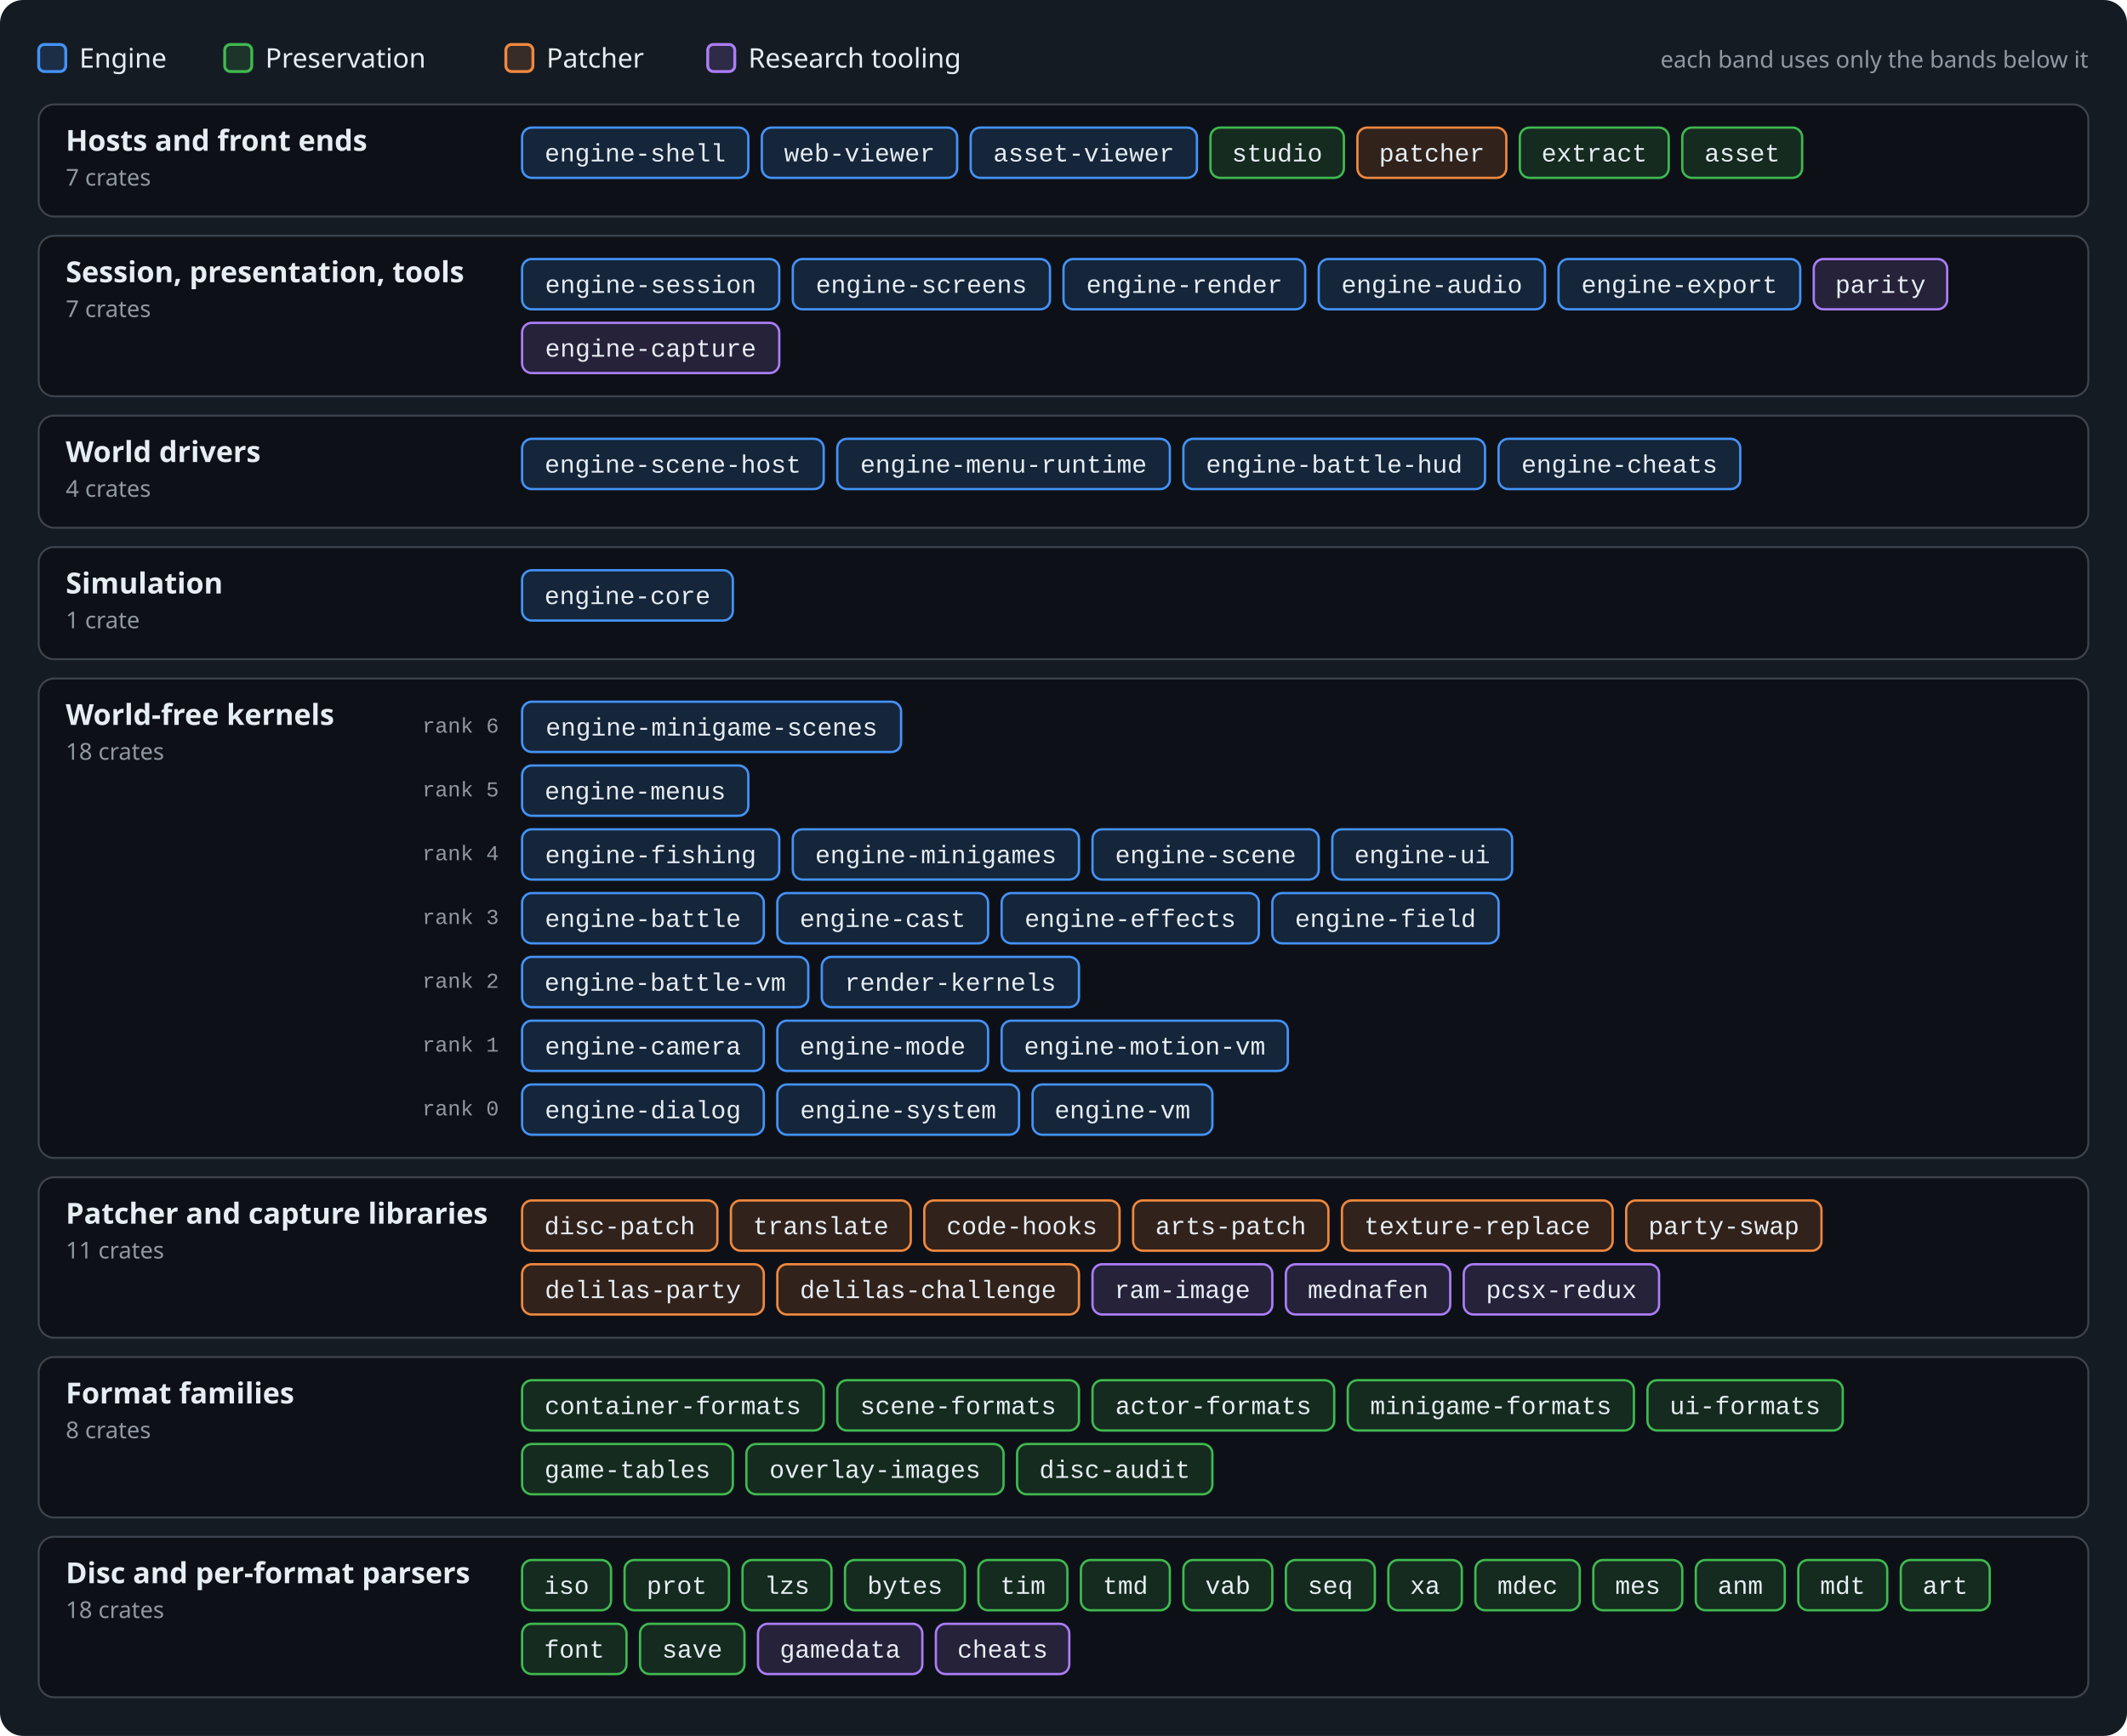
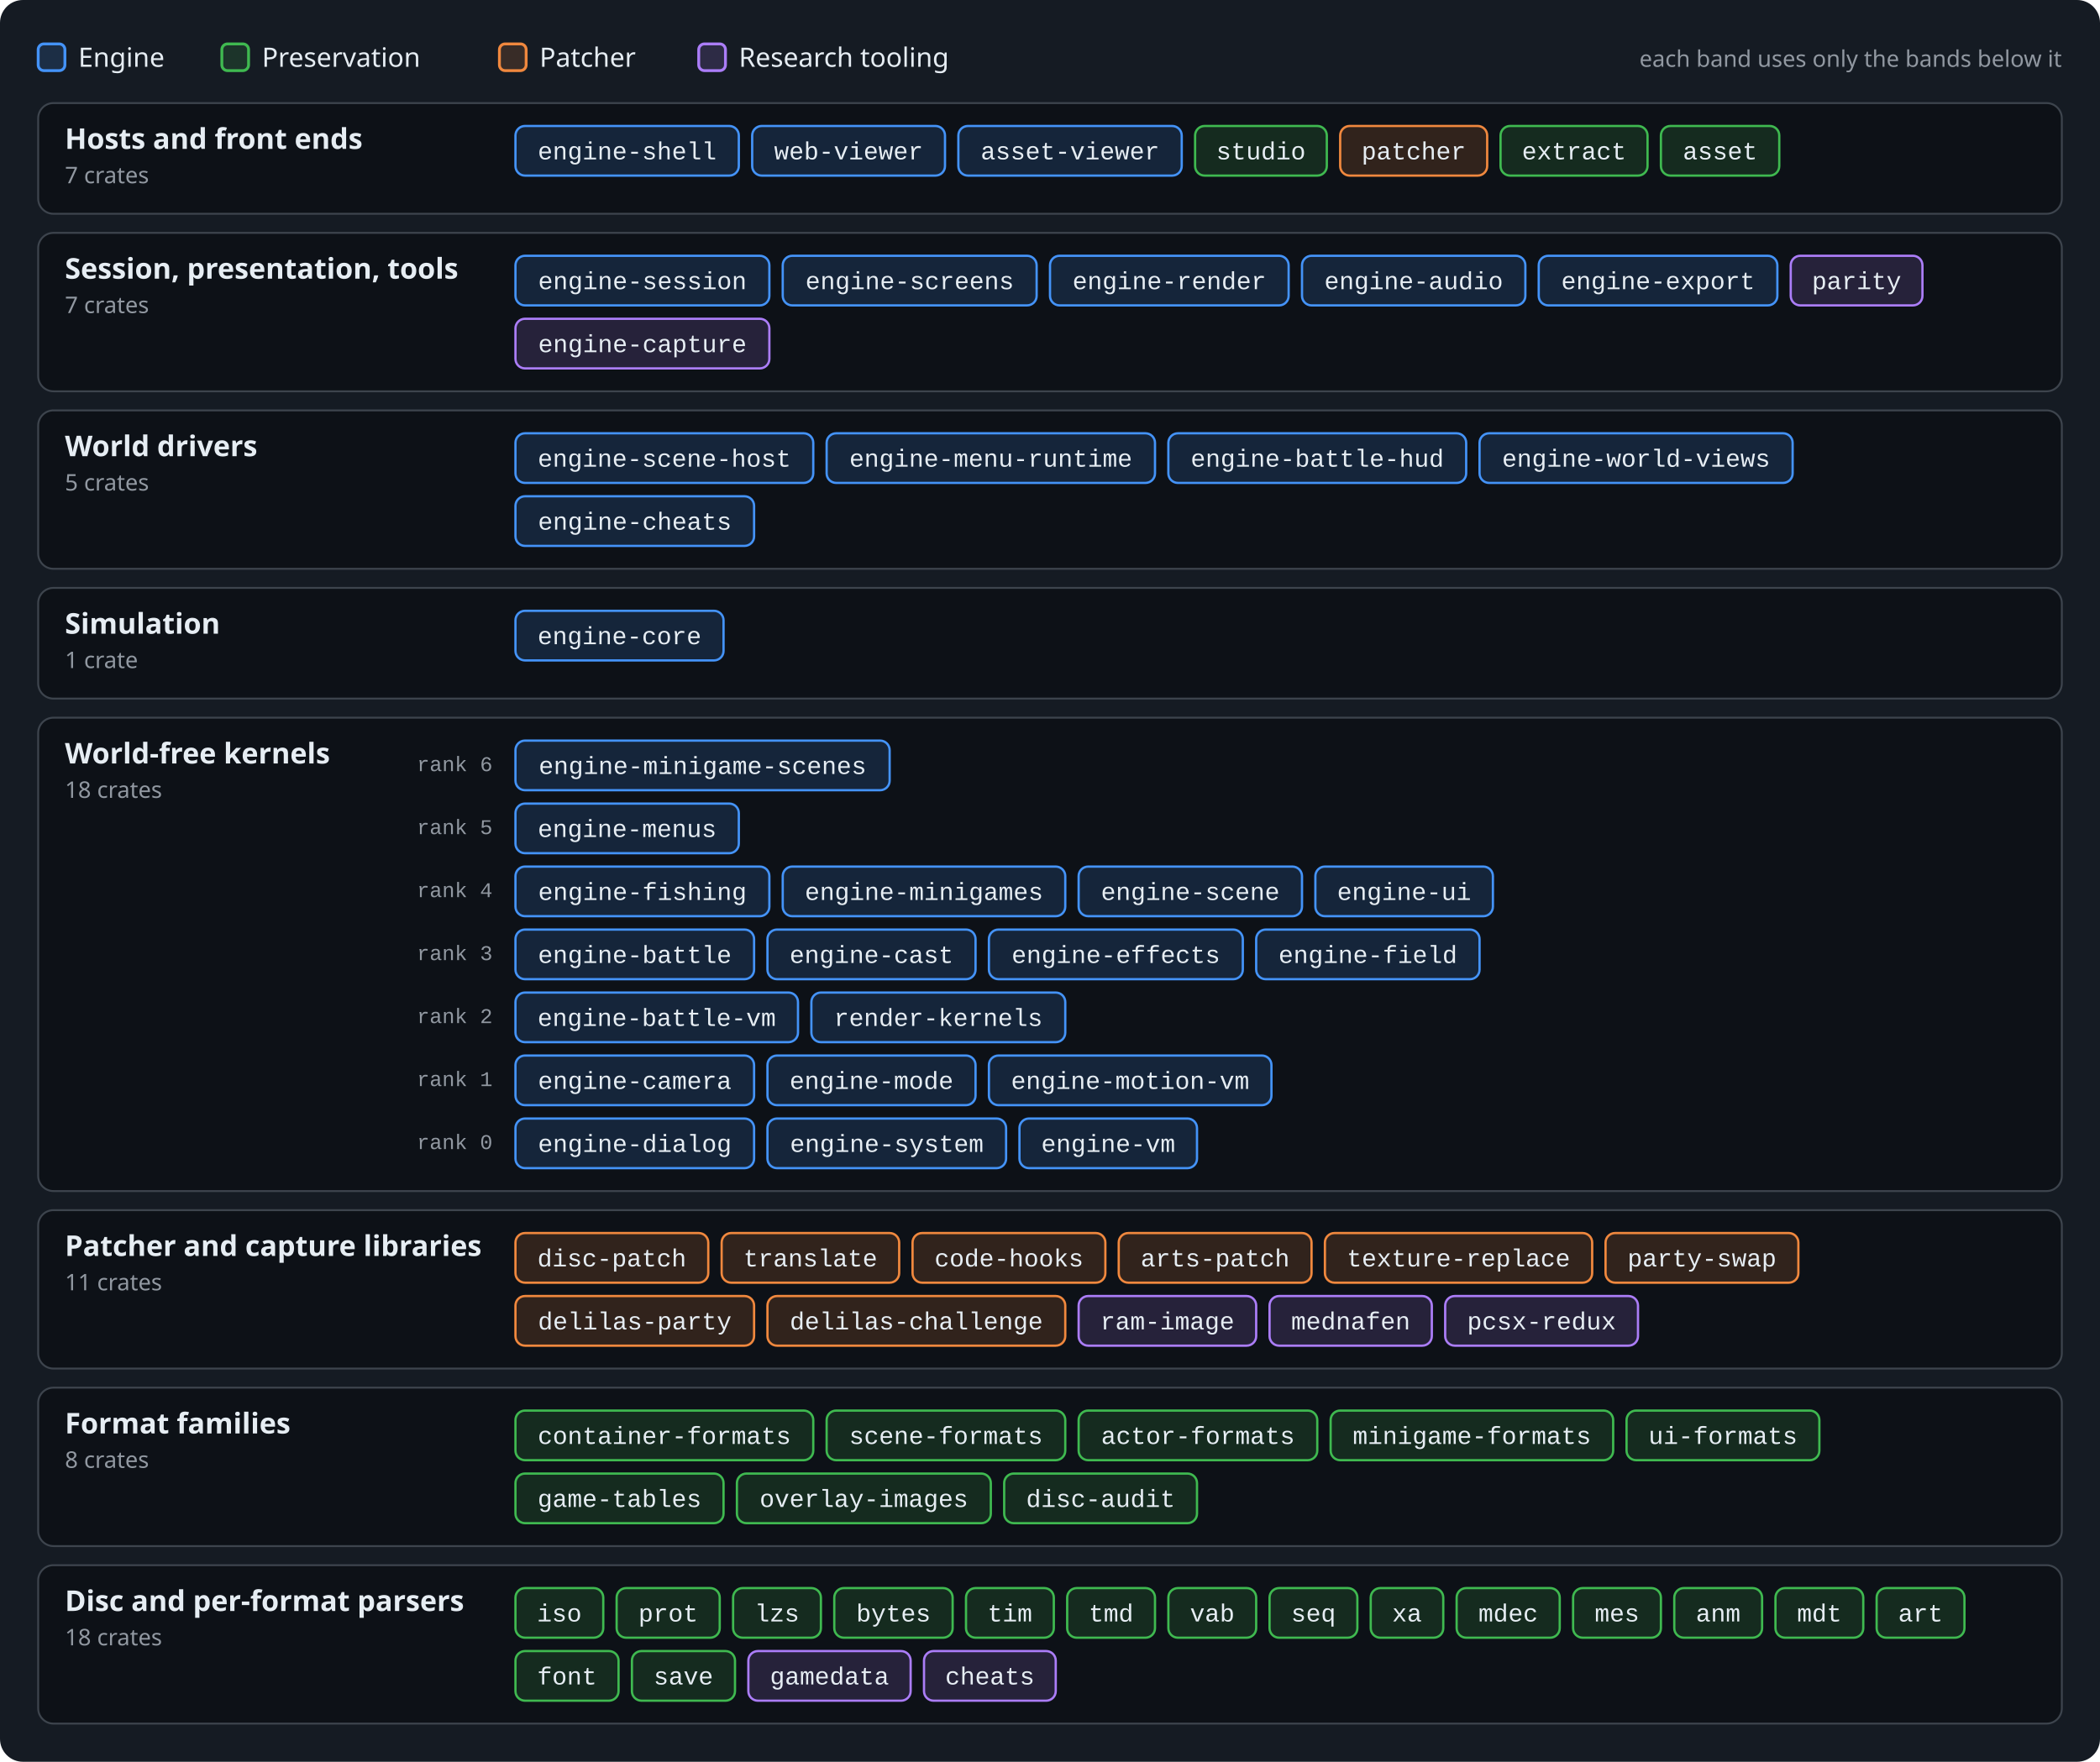
- <svg xmlns="http://www.w3.org/2000/svg" viewBox="0 0 1100 898" width="1100" height="898" role="img" aria-labelledby="t d">
+ <svg xmlns="http://www.w3.org/2000/svg" viewBox="0 0 1100 923" width="1100" height="923" role="img" aria-labelledby="t d">
  <style>text{font-family:-apple-system, BlinkMacSystemFont, 'Segoe UI', 'Noto Sans', Helvetica, Arial, sans-serif;fill:#e6edf3}.ch{font-family:ui-monospace, SFMono-Regular, Menlo, Consolas, 'Liberation Mono', monospace;font-size:13px}.bt{font-size:15px;font-weight:600}.mu{font-size:12px;fill:#9198a1}.rk{font-family:ui-monospace, SFMono-Regular, Menlo, Consolas, 'Liberation Mono', monospace;font-size:11px;fill:#9198a1}.lg{font-size:14px}</style>
-   <rect width="1100" height="898" rx="12" fill="#151b23" />
+   <rect width="1100" height="923" rx="12" fill="#151b23" />
  <rect x="20" y="23" width="14" height="14" rx="3" fill="#4493f8" fill-opacity="0.16" stroke="#4493f8" stroke-width="1.5" />
  <text x="41" y="35" class="lg">Engine</text>
  <rect x="116.2" y="23" width="14" height="14" rx="3" fill="#3fb950" fill-opacity="0.16" stroke="#3fb950" stroke-width="1.5" />
  <text x="137.2" y="35" class="lg">Preservation</text>
  <rect x="261.6" y="23" width="14" height="14" rx="3" fill="#f0883e" fill-opacity="0.16" stroke="#f0883e" stroke-width="1.5" />
  <text x="282.6" y="35" class="lg">Patcher</text>
  <rect x="366" y="23" width="14" height="14" rx="3" fill="#ab7df8" fill-opacity="0.16" stroke="#ab7df8" stroke-width="1.5" />
  <text x="387" y="35" class="lg">Research tooling</text>
  <text x="1080" y="35" class="mu" text-anchor="end">each band uses only the bands below it</text>
  <rect x="20" y="54" width="1060" height="58" rx="8" fill="#0d1117" stroke="#3d444d" />
  <text x="34" y="78" class="bt">Hosts and front ends</text>
  <text x="34" y="96" class="mu">7 crates</text>
  <g>
    <rect x="270" y="66" width="117" height="26" rx="5" fill="#4493f8" fill-opacity="0.16" stroke="#4493f8" stroke-width="1.2" />
    <text x="328.5" y="83.5" class="ch" text-anchor="middle">engine-shell</text>
  </g>
  <g>
    <rect x="394" y="66" width="101" height="26" rx="5" fill="#4493f8" fill-opacity="0.16" stroke="#4493f8" stroke-width="1.2" />
    <text x="444.5" y="83.5" class="ch" text-anchor="middle">web-viewer</text>
  </g>
  <g>
    <rect x="502" y="66" width="117" height="26" rx="5" fill="#4493f8" fill-opacity="0.16" stroke="#4493f8" stroke-width="1.2" />
    <text x="560.5" y="83.5" class="ch" text-anchor="middle">asset-viewer</text>
  </g>
  <g>
    <rect x="626" y="66" width="69" height="26" rx="5" fill="#3fb950" fill-opacity="0.16" stroke="#3fb950" stroke-width="1.2" />
    <text x="660.5" y="83.5" class="ch" text-anchor="middle">studio</text>
  </g>
  <g>
    <rect x="702" y="66" width="77" height="26" rx="5" fill="#f0883e" fill-opacity="0.16" stroke="#f0883e" stroke-width="1.2" />
    <text x="740.5" y="83.5" class="ch" text-anchor="middle">patcher</text>
  </g>
  <g>
    <rect x="786" y="66" width="77" height="26" rx="5" fill="#3fb950" fill-opacity="0.16" stroke="#3fb950" stroke-width="1.2" />
    <text x="824.5" y="83.5" class="ch" text-anchor="middle">extract</text>
  </g>
  <g>
    <rect x="870" y="66" width="62" height="26" rx="5" fill="#3fb950" fill-opacity="0.16" stroke="#3fb950" stroke-width="1.2" />
    <text x="901.0" y="83.5" class="ch" text-anchor="middle">asset</text>
  </g>
  <rect x="20" y="122" width="1060" height="83" rx="8" fill="#0d1117" stroke="#3d444d" />
  <text x="34" y="146" class="bt">Session, presentation, tools</text>
  <text x="34" y="164" class="mu">7 crates</text>
  <g>
    <rect x="270" y="134" width="133" height="26" rx="5" fill="#4493f8" fill-opacity="0.16" stroke="#4493f8" stroke-width="1.2" />
    <text x="336.5" y="151.5" class="ch" text-anchor="middle">engine-session</text>
  </g>
  <g>
    <rect x="410" y="134" width="133" height="26" rx="5" fill="#4493f8" fill-opacity="0.16" stroke="#4493f8" stroke-width="1.2" />
    <text x="476.5" y="151.5" class="ch" text-anchor="middle">engine-screens</text>
  </g>
  <g>
    <rect x="550" y="134" width="125" height="26" rx="5" fill="#4493f8" fill-opacity="0.16" stroke="#4493f8" stroke-width="1.2" />
    <text x="612.5" y="151.5" class="ch" text-anchor="middle">engine-render</text>
  </g>
  <g>
    <rect x="682" y="134" width="117" height="26" rx="5" fill="#4493f8" fill-opacity="0.16" stroke="#4493f8" stroke-width="1.2" />
    <text x="740.5" y="151.5" class="ch" text-anchor="middle">engine-audio</text>
  </g>
  <g>
    <rect x="806" y="134" width="125" height="26" rx="5" fill="#4493f8" fill-opacity="0.16" stroke="#4493f8" stroke-width="1.2" />
    <text x="868.5" y="151.5" class="ch" text-anchor="middle">engine-export</text>
  </g>
  <g>
    <rect x="938" y="134" width="69" height="26" rx="5" fill="#ab7df8" fill-opacity="0.16" stroke="#ab7df8" stroke-width="1.2" />
    <text x="972.5" y="151.5" class="ch" text-anchor="middle">parity</text>
  </g>
  <g>
    <rect x="270" y="167" width="133" height="26" rx="5" fill="#ab7df8" fill-opacity="0.16" stroke="#ab7df8" stroke-width="1.2" />
    <text x="336.5" y="184.5" class="ch" text-anchor="middle">engine-capture</text>
  </g>
-   <rect x="20" y="215" width="1060" height="58" rx="8" fill="#0d1117" stroke="#3d444d" />
+   <rect x="20" y="215" width="1060" height="83" rx="8" fill="#0d1117" stroke="#3d444d" />
  <text x="34" y="239" class="bt">World drivers</text>
-   <text x="34" y="257" class="mu">4 crates</text>
+   <text x="34" y="257" class="mu">5 crates</text>
  <g>
    <rect x="270" y="227" width="156" height="26" rx="5" fill="#4493f8" fill-opacity="0.16" stroke="#4493f8" stroke-width="1.2" />
    <text x="348.0" y="244.5" class="ch" text-anchor="middle">engine-scene-host</text>
  </g>
  <g>
    <rect x="433" y="227" width="172" height="26" rx="5" fill="#4493f8" fill-opacity="0.16" stroke="#4493f8" stroke-width="1.2" />
    <text x="519.0" y="244.5" class="ch" text-anchor="middle">engine-menu-runtime</text>
  </g>
  <g>
    <rect x="612" y="227" width="156" height="26" rx="5" fill="#4493f8" fill-opacity="0.16" stroke="#4493f8" stroke-width="1.2" />
    <text x="690.0" y="244.5" class="ch" text-anchor="middle">engine-battle-hud</text>
  </g>
  <g>
-     <rect x="775" y="227" width="125" height="26" rx="5" fill="#4493f8" fill-opacity="0.16" stroke="#4493f8" stroke-width="1.2" />
-     <text x="837.5" y="244.5" class="ch" text-anchor="middle">engine-cheats</text>
-   </g>
-   <rect x="20" y="283" width="1060" height="58" rx="8" fill="#0d1117" stroke="#3d444d" />
-   <text x="34" y="307" class="bt">Simulation</text>
-   <text x="34" y="325" class="mu">1 crate</text>
-   <g>
-     <rect x="270" y="295" width="109" height="26" rx="5" fill="#4493f8" fill-opacity="0.16" stroke="#4493f8" stroke-width="1.2" />
-     <text x="324.5" y="312.5" class="ch" text-anchor="middle">engine-core</text>
-   </g>
-   <rect x="20" y="351" width="1060" height="248" rx="8" fill="#0d1117" stroke="#3d444d" />
-   <text x="34" y="375" class="bt">World-free kernels</text>
-   <text x="34" y="393" class="mu">18 crates</text>
-   <text x="258" y="379" class="rk" text-anchor="end">rank 6</text>
-   <g>
-     <rect x="270" y="363" width="196" height="26" rx="5" fill="#4493f8" fill-opacity="0.16" stroke="#4493f8" stroke-width="1.2" />
-     <text x="368.0" y="380.5" class="ch" text-anchor="middle">engine-minigame-scenes</text>
-   </g>
-   <text x="258" y="412" class="rk" text-anchor="end">rank 5</text>
-   <g>
-     <rect x="270" y="396" width="117" height="26" rx="5" fill="#4493f8" fill-opacity="0.16" stroke="#4493f8" stroke-width="1.2" />
-     <text x="328.5" y="413.5" class="ch" text-anchor="middle">engine-menus</text>
-   </g>
-   <text x="258" y="445" class="rk" text-anchor="end">rank 4</text>
-   <g>
-     <rect x="270" y="429" width="133" height="26" rx="5" fill="#4493f8" fill-opacity="0.16" stroke="#4493f8" stroke-width="1.2" />
-     <text x="336.5" y="446.5" class="ch" text-anchor="middle">engine-fishing</text>
-   </g>
-   <g>
-     <rect x="410" y="429" width="148" height="26" rx="5" fill="#4493f8" fill-opacity="0.16" stroke="#4493f8" stroke-width="1.2" />
-     <text x="484.0" y="446.5" class="ch" text-anchor="middle">engine-minigames</text>
-   </g>
-   <g>
-     <rect x="565" y="429" width="117" height="26" rx="5" fill="#4493f8" fill-opacity="0.16" stroke="#4493f8" stroke-width="1.2" />
-     <text x="623.5" y="446.5" class="ch" text-anchor="middle">engine-scene</text>
-   </g>
-   <g>
-     <rect x="689" y="429" width="93" height="26" rx="5" fill="#4493f8" fill-opacity="0.16" stroke="#4493f8" stroke-width="1.2" />
-     <text x="735.5" y="446.5" class="ch" text-anchor="middle">engine-ui</text>
-   </g>
-   <text x="258" y="478" class="rk" text-anchor="end">rank 3</text>
-   <g>
-     <rect x="270" y="462" width="125" height="26" rx="5" fill="#4493f8" fill-opacity="0.16" stroke="#4493f8" stroke-width="1.2" />
-     <text x="332.5" y="479.5" class="ch" text-anchor="middle">engine-battle</text>
-   </g>
-   <g>
-     <rect x="402" y="462" width="109" height="26" rx="5" fill="#4493f8" fill-opacity="0.16" stroke="#4493f8" stroke-width="1.2" />
-     <text x="456.5" y="479.5" class="ch" text-anchor="middle">engine-cast</text>
-   </g>
-   <g>
-     <rect x="518" y="462" width="133" height="26" rx="5" fill="#4493f8" fill-opacity="0.16" stroke="#4493f8" stroke-width="1.2" />
-     <text x="584.5" y="479.5" class="ch" text-anchor="middle">engine-effects</text>
-   </g>
-   <g>
-     <rect x="658" y="462" width="117" height="26" rx="5" fill="#4493f8" fill-opacity="0.16" stroke="#4493f8" stroke-width="1.2" />
-     <text x="716.5" y="479.5" class="ch" text-anchor="middle">engine-field</text>
-   </g>
-   <text x="258" y="511" class="rk" text-anchor="end">rank 2</text>
-   <g>
-     <rect x="270" y="495" width="148" height="26" rx="5" fill="#4493f8" fill-opacity="0.16" stroke="#4493f8" stroke-width="1.2" />
-     <text x="344.0" y="512.5" class="ch" text-anchor="middle">engine-battle-vm</text>
-   </g>
-   <g>
-     <rect x="425" y="495" width="133" height="26" rx="5" fill="#4493f8" fill-opacity="0.16" stroke="#4493f8" stroke-width="1.2" />
-     <text x="491.5" y="512.5" class="ch" text-anchor="middle">render-kernels</text>
-   </g>
-   <text x="258" y="544" class="rk" text-anchor="end">rank 1</text>
-   <g>
-     <rect x="270" y="528" width="125" height="26" rx="5" fill="#4493f8" fill-opacity="0.16" stroke="#4493f8" stroke-width="1.2" />
-     <text x="332.5" y="545.5" class="ch" text-anchor="middle">engine-camera</text>
-   </g>
-   <g>
-     <rect x="402" y="528" width="109" height="26" rx="5" fill="#4493f8" fill-opacity="0.16" stroke="#4493f8" stroke-width="1.2" />
-     <text x="456.5" y="545.5" class="ch" text-anchor="middle">engine-mode</text>
-   </g>
-   <g>
-     <rect x="518" y="528" width="148" height="26" rx="5" fill="#4493f8" fill-opacity="0.16" stroke="#4493f8" stroke-width="1.2" />
-     <text x="592.0" y="545.5" class="ch" text-anchor="middle">engine-motion-vm</text>
-   </g>
-   <text x="258" y="577" class="rk" text-anchor="end">rank 0</text>
-   <g>
-     <rect x="270" y="561" width="125" height="26" rx="5" fill="#4493f8" fill-opacity="0.16" stroke="#4493f8" stroke-width="1.2" />
-     <text x="332.5" y="578.5" class="ch" text-anchor="middle">engine-dialog</text>
-   </g>
-   <g>
-     <rect x="402" y="561" width="125" height="26" rx="5" fill="#4493f8" fill-opacity="0.16" stroke="#4493f8" stroke-width="1.2" />
-     <text x="464.5" y="578.5" class="ch" text-anchor="middle">engine-system</text>
-   </g>
-   <g>
-     <rect x="534" y="561" width="93" height="26" rx="5" fill="#4493f8" fill-opacity="0.16" stroke="#4493f8" stroke-width="1.2" />
-     <text x="580.5" y="578.5" class="ch" text-anchor="middle">engine-vm</text>
-   </g>
-   <rect x="20" y="609" width="1060" height="83" rx="8" fill="#0d1117" stroke="#3d444d" />
-   <text x="34" y="633" class="bt">Patcher and capture libraries</text>
-   <text x="34" y="651" class="mu">11 crates</text>
-   <g>
-     <rect x="270" y="621" width="101" height="26" rx="5" fill="#f0883e" fill-opacity="0.16" stroke="#f0883e" stroke-width="1.2" />
-     <text x="320.5" y="638.5" class="ch" text-anchor="middle">disc-patch</text>
-   </g>
-   <g>
-     <rect x="378" y="621" width="93" height="26" rx="5" fill="#f0883e" fill-opacity="0.16" stroke="#f0883e" stroke-width="1.2" />
-     <text x="424.5" y="638.5" class="ch" text-anchor="middle">translate</text>
-   </g>
-   <g>
-     <rect x="478" y="621" width="101" height="26" rx="5" fill="#f0883e" fill-opacity="0.16" stroke="#f0883e" stroke-width="1.2" />
-     <text x="528.5" y="638.5" class="ch" text-anchor="middle">code-hooks</text>
-   </g>
-   <g>
-     <rect x="586" y="621" width="101" height="26" rx="5" fill="#f0883e" fill-opacity="0.16" stroke="#f0883e" stroke-width="1.2" />
-     <text x="636.5" y="638.5" class="ch" text-anchor="middle">arts-patch</text>
-   </g>
-   <g>
-     <rect x="694" y="621" width="140" height="26" rx="5" fill="#f0883e" fill-opacity="0.16" stroke="#f0883e" stroke-width="1.2" />
-     <text x="764.0" y="638.5" class="ch" text-anchor="middle">texture-replace</text>
-   </g>
-   <g>
-     <rect x="841" y="621" width="101" height="26" rx="5" fill="#f0883e" fill-opacity="0.16" stroke="#f0883e" stroke-width="1.2" />
-     <text x="891.5" y="638.5" class="ch" text-anchor="middle">party-swap</text>
-   </g>
-   <g>
-     <rect x="270" y="654" width="125" height="26" rx="5" fill="#f0883e" fill-opacity="0.16" stroke="#f0883e" stroke-width="1.2" />
-     <text x="332.5" y="671.5" class="ch" text-anchor="middle">delilas-party</text>
-   </g>
-   <g>
-     <rect x="402" y="654" width="156" height="26" rx="5" fill="#f0883e" fill-opacity="0.16" stroke="#f0883e" stroke-width="1.2" />
-     <text x="480.0" y="671.5" class="ch" text-anchor="middle">delilas-challenge</text>
-   </g>
-   <g>
-     <rect x="565" y="654" width="93" height="26" rx="5" fill="#ab7df8" fill-opacity="0.16" stroke="#ab7df8" stroke-width="1.2" />
-     <text x="611.5" y="671.5" class="ch" text-anchor="middle">ram-image</text>
-   </g>
-   <g>
-     <rect x="665" y="654" width="85" height="26" rx="5" fill="#ab7df8" fill-opacity="0.16" stroke="#ab7df8" stroke-width="1.2" />
-     <text x="707.5" y="671.5" class="ch" text-anchor="middle">mednafen</text>
-   </g>
-   <g>
-     <rect x="757" y="654" width="101" height="26" rx="5" fill="#ab7df8" fill-opacity="0.16" stroke="#ab7df8" stroke-width="1.2" />
-     <text x="807.5" y="671.5" class="ch" text-anchor="middle">pcsx-redux</text>
-   </g>
-   <rect x="20" y="702" width="1060" height="83" rx="8" fill="#0d1117" stroke="#3d444d" />
-   <text x="34" y="726" class="bt">Format families</text>
-   <text x="34" y="744" class="mu">8 crates</text>
-   <g>
-     <rect x="270" y="714" width="156" height="26" rx="5" fill="#3fb950" fill-opacity="0.16" stroke="#3fb950" stroke-width="1.2" />
-     <text x="348.0" y="731.5" class="ch" text-anchor="middle">container-formats</text>
-   </g>
-   <g>
-     <rect x="433" y="714" width="125" height="26" rx="5" fill="#3fb950" fill-opacity="0.16" stroke="#3fb950" stroke-width="1.2" />
-     <text x="495.5" y="731.5" class="ch" text-anchor="middle">scene-formats</text>
-   </g>
-   <g>
-     <rect x="565" y="714" width="125" height="26" rx="5" fill="#3fb950" fill-opacity="0.16" stroke="#3fb950" stroke-width="1.2" />
-     <text x="627.5" y="731.5" class="ch" text-anchor="middle">actor-formats</text>
-   </g>
-   <g>
-     <rect x="697" y="714" width="148" height="26" rx="5" fill="#3fb950" fill-opacity="0.16" stroke="#3fb950" stroke-width="1.2" />
-     <text x="771.0" y="731.5" class="ch" text-anchor="middle">minigame-formats</text>
-   </g>
-   <g>
-     <rect x="852" y="714" width="101" height="26" rx="5" fill="#3fb950" fill-opacity="0.16" stroke="#3fb950" stroke-width="1.2" />
-     <text x="902.5" y="731.5" class="ch" text-anchor="middle">ui-formats</text>
-   </g>
-   <g>
-     <rect x="270" y="747" width="109" height="26" rx="5" fill="#3fb950" fill-opacity="0.16" stroke="#3fb950" stroke-width="1.2" />
-     <text x="324.5" y="764.5" class="ch" text-anchor="middle">game-tables</text>
-   </g>
-   <g>
-     <rect x="386" y="747" width="133" height="26" rx="5" fill="#3fb950" fill-opacity="0.16" stroke="#3fb950" stroke-width="1.2" />
-     <text x="452.5" y="764.5" class="ch" text-anchor="middle">overlay-images</text>
-   </g>
-   <g>
-     <rect x="526" y="747" width="101" height="26" rx="5" fill="#3fb950" fill-opacity="0.16" stroke="#3fb950" stroke-width="1.2" />
-     <text x="576.5" y="764.5" class="ch" text-anchor="middle">disc-audit</text>
-   </g>
-   <rect x="20" y="795" width="1060" height="83" rx="8" fill="#0d1117" stroke="#3d444d" />
-   <text x="34" y="819" class="bt">Disc and per-format parsers</text>
-   <text x="34" y="837" class="mu">18 crates</text>
-   <g>
-     <rect x="270" y="807" width="46" height="26" rx="5" fill="#3fb950" fill-opacity="0.16" stroke="#3fb950" stroke-width="1.2" />
-     <text x="293.0" y="824.5" class="ch" text-anchor="middle">iso</text>
-   </g>
-   <g>
-     <rect x="323" y="807" width="54" height="26" rx="5" fill="#3fb950" fill-opacity="0.16" stroke="#3fb950" stroke-width="1.2" />
-     <text x="350.0" y="824.5" class="ch" text-anchor="middle">prot</text>
-   </g>
-   <g>
-     <rect x="384" y="807" width="46" height="26" rx="5" fill="#3fb950" fill-opacity="0.16" stroke="#3fb950" stroke-width="1.2" />
-     <text x="407.0" y="824.5" class="ch" text-anchor="middle">lzs</text>
-   </g>
-   <g>
-     <rect x="437" y="807" width="62" height="26" rx="5" fill="#3fb950" fill-opacity="0.16" stroke="#3fb950" stroke-width="1.2" />
-     <text x="468.0" y="824.5" class="ch" text-anchor="middle">bytes</text>
-   </g>
-   <g>
-     <rect x="506" y="807" width="46" height="26" rx="5" fill="#3fb950" fill-opacity="0.16" stroke="#3fb950" stroke-width="1.2" />
-     <text x="529.0" y="824.5" class="ch" text-anchor="middle">tim</text>
-   </g>
-   <g>
-     <rect x="559" y="807" width="46" height="26" rx="5" fill="#3fb950" fill-opacity="0.16" stroke="#3fb950" stroke-width="1.2" />
-     <text x="582.0" y="824.5" class="ch" text-anchor="middle">tmd</text>
-   </g>
-   <g>
-     <rect x="612" y="807" width="46" height="26" rx="5" fill="#3fb950" fill-opacity="0.16" stroke="#3fb950" stroke-width="1.2" />
-     <text x="635.0" y="824.5" class="ch" text-anchor="middle">vab</text>
-   </g>
-   <g>
-     <rect x="665" y="807" width="46" height="26" rx="5" fill="#3fb950" fill-opacity="0.16" stroke="#3fb950" stroke-width="1.2" />
-     <text x="688.0" y="824.5" class="ch" text-anchor="middle">seq</text>
-   </g>
-   <g>
-     <rect x="718" y="807" width="38" height="26" rx="5" fill="#3fb950" fill-opacity="0.16" stroke="#3fb950" stroke-width="1.2" />
-     <text x="737.0" y="824.5" class="ch" text-anchor="middle">xa</text>
-   </g>
-   <g>
-     <rect x="763" y="807" width="54" height="26" rx="5" fill="#3fb950" fill-opacity="0.16" stroke="#3fb950" stroke-width="1.2" />
-     <text x="790.0" y="824.5" class="ch" text-anchor="middle">mdec</text>
-   </g>
-   <g>
-     <rect x="824" y="807" width="46" height="26" rx="5" fill="#3fb950" fill-opacity="0.16" stroke="#3fb950" stroke-width="1.2" />
-     <text x="847.0" y="824.5" class="ch" text-anchor="middle">mes</text>
-   </g>
-   <g>
-     <rect x="877" y="807" width="46" height="26" rx="5" fill="#3fb950" fill-opacity="0.16" stroke="#3fb950" stroke-width="1.2" />
-     <text x="900.0" y="824.5" class="ch" text-anchor="middle">anm</text>
-   </g>
-   <g>
-     <rect x="930" y="807" width="46" height="26" rx="5" fill="#3fb950" fill-opacity="0.16" stroke="#3fb950" stroke-width="1.2" />
-     <text x="953.0" y="824.5" class="ch" text-anchor="middle">mdt</text>
-   </g>
-   <g>
-     <rect x="983" y="807" width="46" height="26" rx="5" fill="#3fb950" fill-opacity="0.16" stroke="#3fb950" stroke-width="1.2" />
-     <text x="1006.0" y="824.5" class="ch" text-anchor="middle">art</text>
-   </g>
-   <g>
-     <rect x="270" y="840" width="54" height="26" rx="5" fill="#3fb950" fill-opacity="0.16" stroke="#3fb950" stroke-width="1.2" />
-     <text x="297.0" y="857.5" class="ch" text-anchor="middle">font</text>
-   </g>
-   <g>
-     <rect x="331" y="840" width="54" height="26" rx="5" fill="#3fb950" fill-opacity="0.16" stroke="#3fb950" stroke-width="1.2" />
-     <text x="358.0" y="857.5" class="ch" text-anchor="middle">save</text>
-   </g>
-   <g>
-     <rect x="392" y="840" width="85" height="26" rx="5" fill="#ab7df8" fill-opacity="0.16" stroke="#ab7df8" stroke-width="1.2" />
-     <text x="434.5" y="857.5" class="ch" text-anchor="middle">gamedata</text>
-   </g>
-   <g>
-     <rect x="484" y="840" width="69" height="26" rx="5" fill="#ab7df8" fill-opacity="0.16" stroke="#ab7df8" stroke-width="1.2" />
-     <text x="518.5" y="857.5" class="ch" text-anchor="middle">cheats</text>
+     <rect x="775" y="227" width="164" height="26" rx="5" fill="#4493f8" fill-opacity="0.16" stroke="#4493f8" stroke-width="1.2" />
+     <text x="857.0" y="244.5" class="ch" text-anchor="middle">engine-world-views</text>
+   </g>
+   <g>
+     <rect x="270" y="260" width="125" height="26" rx="5" fill="#4493f8" fill-opacity="0.16" stroke="#4493f8" stroke-width="1.2" />
+     <text x="332.5" y="277.5" class="ch" text-anchor="middle">engine-cheats</text>
+   </g>
+   <rect x="20" y="308" width="1060" height="58" rx="8" fill="#0d1117" stroke="#3d444d" />
+   <text x="34" y="332" class="bt">Simulation</text>
+   <text x="34" y="350" class="mu">1 crate</text>
+   <g>
+     <rect x="270" y="320" width="109" height="26" rx="5" fill="#4493f8" fill-opacity="0.16" stroke="#4493f8" stroke-width="1.2" />
+     <text x="324.5" y="337.5" class="ch" text-anchor="middle">engine-core</text>
+   </g>
+   <rect x="20" y="376" width="1060" height="248" rx="8" fill="#0d1117" stroke="#3d444d" />
+   <text x="34" y="400" class="bt">World-free kernels</text>
+   <text x="34" y="418" class="mu">18 crates</text>
+   <text x="258" y="404" class="rk" text-anchor="end">rank 6</text>
+   <g>
+     <rect x="270" y="388" width="196" height="26" rx="5" fill="#4493f8" fill-opacity="0.16" stroke="#4493f8" stroke-width="1.2" />
+     <text x="368.0" y="405.5" class="ch" text-anchor="middle">engine-minigame-scenes</text>
+   </g>
+   <text x="258" y="437" class="rk" text-anchor="end">rank 5</text>
+   <g>
+     <rect x="270" y="421" width="117" height="26" rx="5" fill="#4493f8" fill-opacity="0.16" stroke="#4493f8" stroke-width="1.2" />
+     <text x="328.5" y="438.5" class="ch" text-anchor="middle">engine-menus</text>
+   </g>
+   <text x="258" y="470" class="rk" text-anchor="end">rank 4</text>
+   <g>
+     <rect x="270" y="454" width="133" height="26" rx="5" fill="#4493f8" fill-opacity="0.16" stroke="#4493f8" stroke-width="1.2" />
+     <text x="336.5" y="471.5" class="ch" text-anchor="middle">engine-fishing</text>
+   </g>
+   <g>
+     <rect x="410" y="454" width="148" height="26" rx="5" fill="#4493f8" fill-opacity="0.16" stroke="#4493f8" stroke-width="1.2" />
+     <text x="484.0" y="471.5" class="ch" text-anchor="middle">engine-minigames</text>
+   </g>
+   <g>
+     <rect x="565" y="454" width="117" height="26" rx="5" fill="#4493f8" fill-opacity="0.16" stroke="#4493f8" stroke-width="1.2" />
+     <text x="623.5" y="471.5" class="ch" text-anchor="middle">engine-scene</text>
+   </g>
+   <g>
+     <rect x="689" y="454" width="93" height="26" rx="5" fill="#4493f8" fill-opacity="0.16" stroke="#4493f8" stroke-width="1.2" />
+     <text x="735.5" y="471.5" class="ch" text-anchor="middle">engine-ui</text>
+   </g>
+   <text x="258" y="503" class="rk" text-anchor="end">rank 3</text>
+   <g>
+     <rect x="270" y="487" width="125" height="26" rx="5" fill="#4493f8" fill-opacity="0.16" stroke="#4493f8" stroke-width="1.2" />
+     <text x="332.5" y="504.5" class="ch" text-anchor="middle">engine-battle</text>
+   </g>
+   <g>
+     <rect x="402" y="487" width="109" height="26" rx="5" fill="#4493f8" fill-opacity="0.16" stroke="#4493f8" stroke-width="1.2" />
+     <text x="456.5" y="504.5" class="ch" text-anchor="middle">engine-cast</text>
+   </g>
+   <g>
+     <rect x="518" y="487" width="133" height="26" rx="5" fill="#4493f8" fill-opacity="0.16" stroke="#4493f8" stroke-width="1.2" />
+     <text x="584.5" y="504.5" class="ch" text-anchor="middle">engine-effects</text>
+   </g>
+   <g>
+     <rect x="658" y="487" width="117" height="26" rx="5" fill="#4493f8" fill-opacity="0.16" stroke="#4493f8" stroke-width="1.2" />
+     <text x="716.5" y="504.5" class="ch" text-anchor="middle">engine-field</text>
+   </g>
+   <text x="258" y="536" class="rk" text-anchor="end">rank 2</text>
+   <g>
+     <rect x="270" y="520" width="148" height="26" rx="5" fill="#4493f8" fill-opacity="0.16" stroke="#4493f8" stroke-width="1.2" />
+     <text x="344.0" y="537.5" class="ch" text-anchor="middle">engine-battle-vm</text>
+   </g>
+   <g>
+     <rect x="425" y="520" width="133" height="26" rx="5" fill="#4493f8" fill-opacity="0.16" stroke="#4493f8" stroke-width="1.2" />
+     <text x="491.5" y="537.5" class="ch" text-anchor="middle">render-kernels</text>
+   </g>
+   <text x="258" y="569" class="rk" text-anchor="end">rank 1</text>
+   <g>
+     <rect x="270" y="553" width="125" height="26" rx="5" fill="#4493f8" fill-opacity="0.16" stroke="#4493f8" stroke-width="1.2" />
+     <text x="332.5" y="570.5" class="ch" text-anchor="middle">engine-camera</text>
+   </g>
+   <g>
+     <rect x="402" y="553" width="109" height="26" rx="5" fill="#4493f8" fill-opacity="0.16" stroke="#4493f8" stroke-width="1.2" />
+     <text x="456.5" y="570.5" class="ch" text-anchor="middle">engine-mode</text>
+   </g>
+   <g>
+     <rect x="518" y="553" width="148" height="26" rx="5" fill="#4493f8" fill-opacity="0.16" stroke="#4493f8" stroke-width="1.2" />
+     <text x="592.0" y="570.5" class="ch" text-anchor="middle">engine-motion-vm</text>
+   </g>
+   <text x="258" y="602" class="rk" text-anchor="end">rank 0</text>
+   <g>
+     <rect x="270" y="586" width="125" height="26" rx="5" fill="#4493f8" fill-opacity="0.16" stroke="#4493f8" stroke-width="1.2" />
+     <text x="332.5" y="603.5" class="ch" text-anchor="middle">engine-dialog</text>
+   </g>
+   <g>
+     <rect x="402" y="586" width="125" height="26" rx="5" fill="#4493f8" fill-opacity="0.16" stroke="#4493f8" stroke-width="1.2" />
+     <text x="464.5" y="603.5" class="ch" text-anchor="middle">engine-system</text>
+   </g>
+   <g>
+     <rect x="534" y="586" width="93" height="26" rx="5" fill="#4493f8" fill-opacity="0.16" stroke="#4493f8" stroke-width="1.2" />
+     <text x="580.5" y="603.5" class="ch" text-anchor="middle">engine-vm</text>
+   </g>
+   <rect x="20" y="634" width="1060" height="83" rx="8" fill="#0d1117" stroke="#3d444d" />
+   <text x="34" y="658" class="bt">Patcher and capture libraries</text>
+   <text x="34" y="676" class="mu">11 crates</text>
+   <g>
+     <rect x="270" y="646" width="101" height="26" rx="5" fill="#f0883e" fill-opacity="0.16" stroke="#f0883e" stroke-width="1.2" />
+     <text x="320.5" y="663.5" class="ch" text-anchor="middle">disc-patch</text>
+   </g>
+   <g>
+     <rect x="378" y="646" width="93" height="26" rx="5" fill="#f0883e" fill-opacity="0.16" stroke="#f0883e" stroke-width="1.2" />
+     <text x="424.5" y="663.5" class="ch" text-anchor="middle">translate</text>
+   </g>
+   <g>
+     <rect x="478" y="646" width="101" height="26" rx="5" fill="#f0883e" fill-opacity="0.16" stroke="#f0883e" stroke-width="1.2" />
+     <text x="528.5" y="663.5" class="ch" text-anchor="middle">code-hooks</text>
+   </g>
+   <g>
+     <rect x="586" y="646" width="101" height="26" rx="5" fill="#f0883e" fill-opacity="0.16" stroke="#f0883e" stroke-width="1.2" />
+     <text x="636.5" y="663.5" class="ch" text-anchor="middle">arts-patch</text>
+   </g>
+   <g>
+     <rect x="694" y="646" width="140" height="26" rx="5" fill="#f0883e" fill-opacity="0.16" stroke="#f0883e" stroke-width="1.2" />
+     <text x="764.0" y="663.5" class="ch" text-anchor="middle">texture-replace</text>
+   </g>
+   <g>
+     <rect x="841" y="646" width="101" height="26" rx="5" fill="#f0883e" fill-opacity="0.16" stroke="#f0883e" stroke-width="1.2" />
+     <text x="891.5" y="663.5" class="ch" text-anchor="middle">party-swap</text>
+   </g>
+   <g>
+     <rect x="270" y="679" width="125" height="26" rx="5" fill="#f0883e" fill-opacity="0.16" stroke="#f0883e" stroke-width="1.2" />
+     <text x="332.5" y="696.5" class="ch" text-anchor="middle">delilas-party</text>
+   </g>
+   <g>
+     <rect x="402" y="679" width="156" height="26" rx="5" fill="#f0883e" fill-opacity="0.16" stroke="#f0883e" stroke-width="1.2" />
+     <text x="480.0" y="696.5" class="ch" text-anchor="middle">delilas-challenge</text>
+   </g>
+   <g>
+     <rect x="565" y="679" width="93" height="26" rx="5" fill="#ab7df8" fill-opacity="0.16" stroke="#ab7df8" stroke-width="1.2" />
+     <text x="611.5" y="696.5" class="ch" text-anchor="middle">ram-image</text>
+   </g>
+   <g>
+     <rect x="665" y="679" width="85" height="26" rx="5" fill="#ab7df8" fill-opacity="0.16" stroke="#ab7df8" stroke-width="1.2" />
+     <text x="707.5" y="696.5" class="ch" text-anchor="middle">mednafen</text>
+   </g>
+   <g>
+     <rect x="757" y="679" width="101" height="26" rx="5" fill="#ab7df8" fill-opacity="0.16" stroke="#ab7df8" stroke-width="1.2" />
+     <text x="807.5" y="696.5" class="ch" text-anchor="middle">pcsx-redux</text>
+   </g>
+   <rect x="20" y="727" width="1060" height="83" rx="8" fill="#0d1117" stroke="#3d444d" />
+   <text x="34" y="751" class="bt">Format families</text>
+   <text x="34" y="769" class="mu">8 crates</text>
+   <g>
+     <rect x="270" y="739" width="156" height="26" rx="5" fill="#3fb950" fill-opacity="0.16" stroke="#3fb950" stroke-width="1.2" />
+     <text x="348.0" y="756.5" class="ch" text-anchor="middle">container-formats</text>
+   </g>
+   <g>
+     <rect x="433" y="739" width="125" height="26" rx="5" fill="#3fb950" fill-opacity="0.16" stroke="#3fb950" stroke-width="1.2" />
+     <text x="495.5" y="756.5" class="ch" text-anchor="middle">scene-formats</text>
+   </g>
+   <g>
+     <rect x="565" y="739" width="125" height="26" rx="5" fill="#3fb950" fill-opacity="0.16" stroke="#3fb950" stroke-width="1.2" />
+     <text x="627.5" y="756.5" class="ch" text-anchor="middle">actor-formats</text>
+   </g>
+   <g>
+     <rect x="697" y="739" width="148" height="26" rx="5" fill="#3fb950" fill-opacity="0.16" stroke="#3fb950" stroke-width="1.2" />
+     <text x="771.0" y="756.5" class="ch" text-anchor="middle">minigame-formats</text>
+   </g>
+   <g>
+     <rect x="852" y="739" width="101" height="26" rx="5" fill="#3fb950" fill-opacity="0.16" stroke="#3fb950" stroke-width="1.2" />
+     <text x="902.5" y="756.5" class="ch" text-anchor="middle">ui-formats</text>
+   </g>
+   <g>
+     <rect x="270" y="772" width="109" height="26" rx="5" fill="#3fb950" fill-opacity="0.16" stroke="#3fb950" stroke-width="1.2" />
+     <text x="324.5" y="789.5" class="ch" text-anchor="middle">game-tables</text>
+   </g>
+   <g>
+     <rect x="386" y="772" width="133" height="26" rx="5" fill="#3fb950" fill-opacity="0.16" stroke="#3fb950" stroke-width="1.2" />
+     <text x="452.5" y="789.5" class="ch" text-anchor="middle">overlay-images</text>
+   </g>
+   <g>
+     <rect x="526" y="772" width="101" height="26" rx="5" fill="#3fb950" fill-opacity="0.16" stroke="#3fb950" stroke-width="1.2" />
+     <text x="576.5" y="789.5" class="ch" text-anchor="middle">disc-audit</text>
+   </g>
+   <rect x="20" y="820" width="1060" height="83" rx="8" fill="#0d1117" stroke="#3d444d" />
+   <text x="34" y="844" class="bt">Disc and per-format parsers</text>
+   <text x="34" y="862" class="mu">18 crates</text>
+   <g>
+     <rect x="270" y="832" width="46" height="26" rx="5" fill="#3fb950" fill-opacity="0.16" stroke="#3fb950" stroke-width="1.2" />
+     <text x="293.0" y="849.5" class="ch" text-anchor="middle">iso</text>
+   </g>
+   <g>
+     <rect x="323" y="832" width="54" height="26" rx="5" fill="#3fb950" fill-opacity="0.16" stroke="#3fb950" stroke-width="1.2" />
+     <text x="350.0" y="849.5" class="ch" text-anchor="middle">prot</text>
+   </g>
+   <g>
+     <rect x="384" y="832" width="46" height="26" rx="5" fill="#3fb950" fill-opacity="0.16" stroke="#3fb950" stroke-width="1.2" />
+     <text x="407.0" y="849.5" class="ch" text-anchor="middle">lzs</text>
+   </g>
+   <g>
+     <rect x="437" y="832" width="62" height="26" rx="5" fill="#3fb950" fill-opacity="0.16" stroke="#3fb950" stroke-width="1.2" />
+     <text x="468.0" y="849.5" class="ch" text-anchor="middle">bytes</text>
+   </g>
+   <g>
+     <rect x="506" y="832" width="46" height="26" rx="5" fill="#3fb950" fill-opacity="0.16" stroke="#3fb950" stroke-width="1.2" />
+     <text x="529.0" y="849.5" class="ch" text-anchor="middle">tim</text>
+   </g>
+   <g>
+     <rect x="559" y="832" width="46" height="26" rx="5" fill="#3fb950" fill-opacity="0.16" stroke="#3fb950" stroke-width="1.2" />
+     <text x="582.0" y="849.5" class="ch" text-anchor="middle">tmd</text>
+   </g>
+   <g>
+     <rect x="612" y="832" width="46" height="26" rx="5" fill="#3fb950" fill-opacity="0.16" stroke="#3fb950" stroke-width="1.2" />
+     <text x="635.0" y="849.5" class="ch" text-anchor="middle">vab</text>
+   </g>
+   <g>
+     <rect x="665" y="832" width="46" height="26" rx="5" fill="#3fb950" fill-opacity="0.16" stroke="#3fb950" stroke-width="1.2" />
+     <text x="688.0" y="849.5" class="ch" text-anchor="middle">seq</text>
+   </g>
+   <g>
+     <rect x="718" y="832" width="38" height="26" rx="5" fill="#3fb950" fill-opacity="0.16" stroke="#3fb950" stroke-width="1.2" />
+     <text x="737.0" y="849.5" class="ch" text-anchor="middle">xa</text>
+   </g>
+   <g>
+     <rect x="763" y="832" width="54" height="26" rx="5" fill="#3fb950" fill-opacity="0.16" stroke="#3fb950" stroke-width="1.2" />
+     <text x="790.0" y="849.5" class="ch" text-anchor="middle">mdec</text>
+   </g>
+   <g>
+     <rect x="824" y="832" width="46" height="26" rx="5" fill="#3fb950" fill-opacity="0.16" stroke="#3fb950" stroke-width="1.2" />
+     <text x="847.0" y="849.5" class="ch" text-anchor="middle">mes</text>
+   </g>
+   <g>
+     <rect x="877" y="832" width="46" height="26" rx="5" fill="#3fb950" fill-opacity="0.16" stroke="#3fb950" stroke-width="1.2" />
+     <text x="900.0" y="849.5" class="ch" text-anchor="middle">anm</text>
+   </g>
+   <g>
+     <rect x="930" y="832" width="46" height="26" rx="5" fill="#3fb950" fill-opacity="0.16" stroke="#3fb950" stroke-width="1.2" />
+     <text x="953.0" y="849.5" class="ch" text-anchor="middle">mdt</text>
+   </g>
+   <g>
+     <rect x="983" y="832" width="46" height="26" rx="5" fill="#3fb950" fill-opacity="0.16" stroke="#3fb950" stroke-width="1.2" />
+     <text x="1006.0" y="849.5" class="ch" text-anchor="middle">art</text>
+   </g>
+   <g>
+     <rect x="270" y="865" width="54" height="26" rx="5" fill="#3fb950" fill-opacity="0.16" stroke="#3fb950" stroke-width="1.2" />
+     <text x="297.0" y="882.5" class="ch" text-anchor="middle">font</text>
+   </g>
+   <g>
+     <rect x="331" y="865" width="54" height="26" rx="5" fill="#3fb950" fill-opacity="0.16" stroke="#3fb950" stroke-width="1.2" />
+     <text x="358.0" y="882.5" class="ch" text-anchor="middle">save</text>
+   </g>
+   <g>
+     <rect x="392" y="865" width="85" height="26" rx="5" fill="#ab7df8" fill-opacity="0.16" stroke="#ab7df8" stroke-width="1.2" />
+     <text x="434.5" y="882.5" class="ch" text-anchor="middle">gamedata</text>
+   </g>
+   <g>
+     <rect x="484" y="865" width="69" height="26" rx="5" fill="#ab7df8" fill-opacity="0.16" stroke="#ab7df8" stroke-width="1.2" />
+     <text x="518.5" y="882.5" class="ch" text-anchor="middle">cheats</text>
  </g>
</svg>
